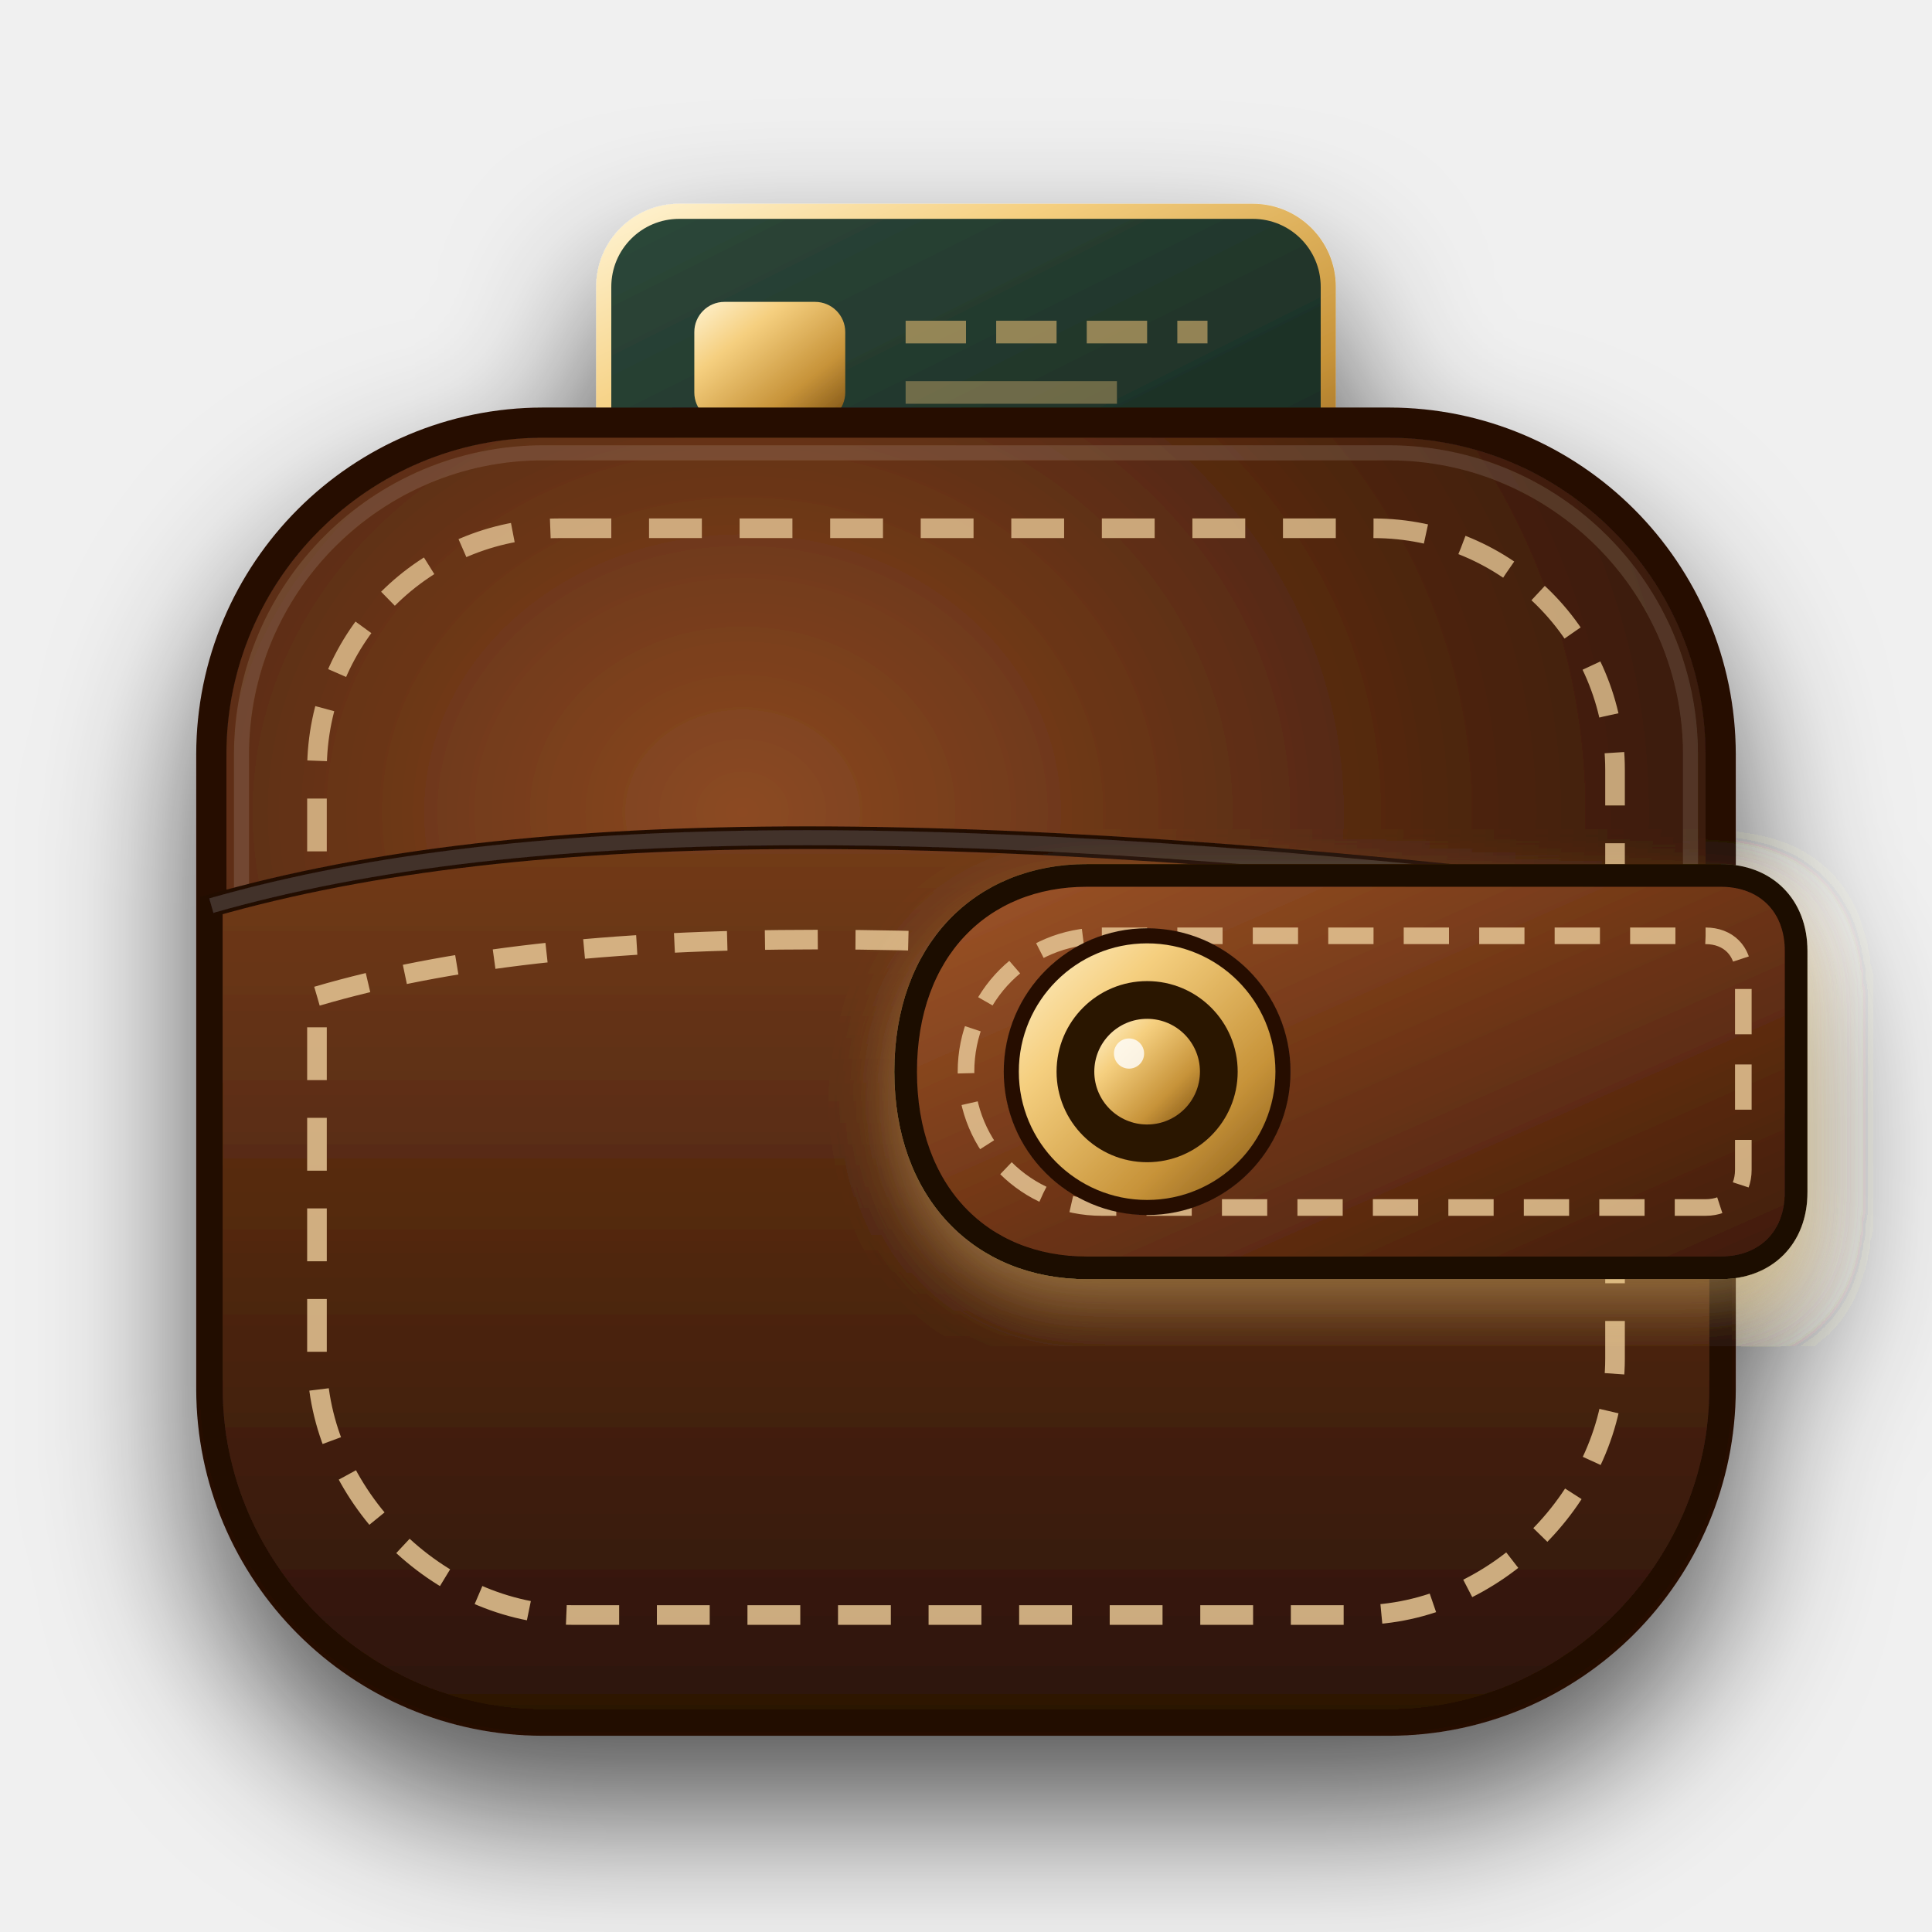
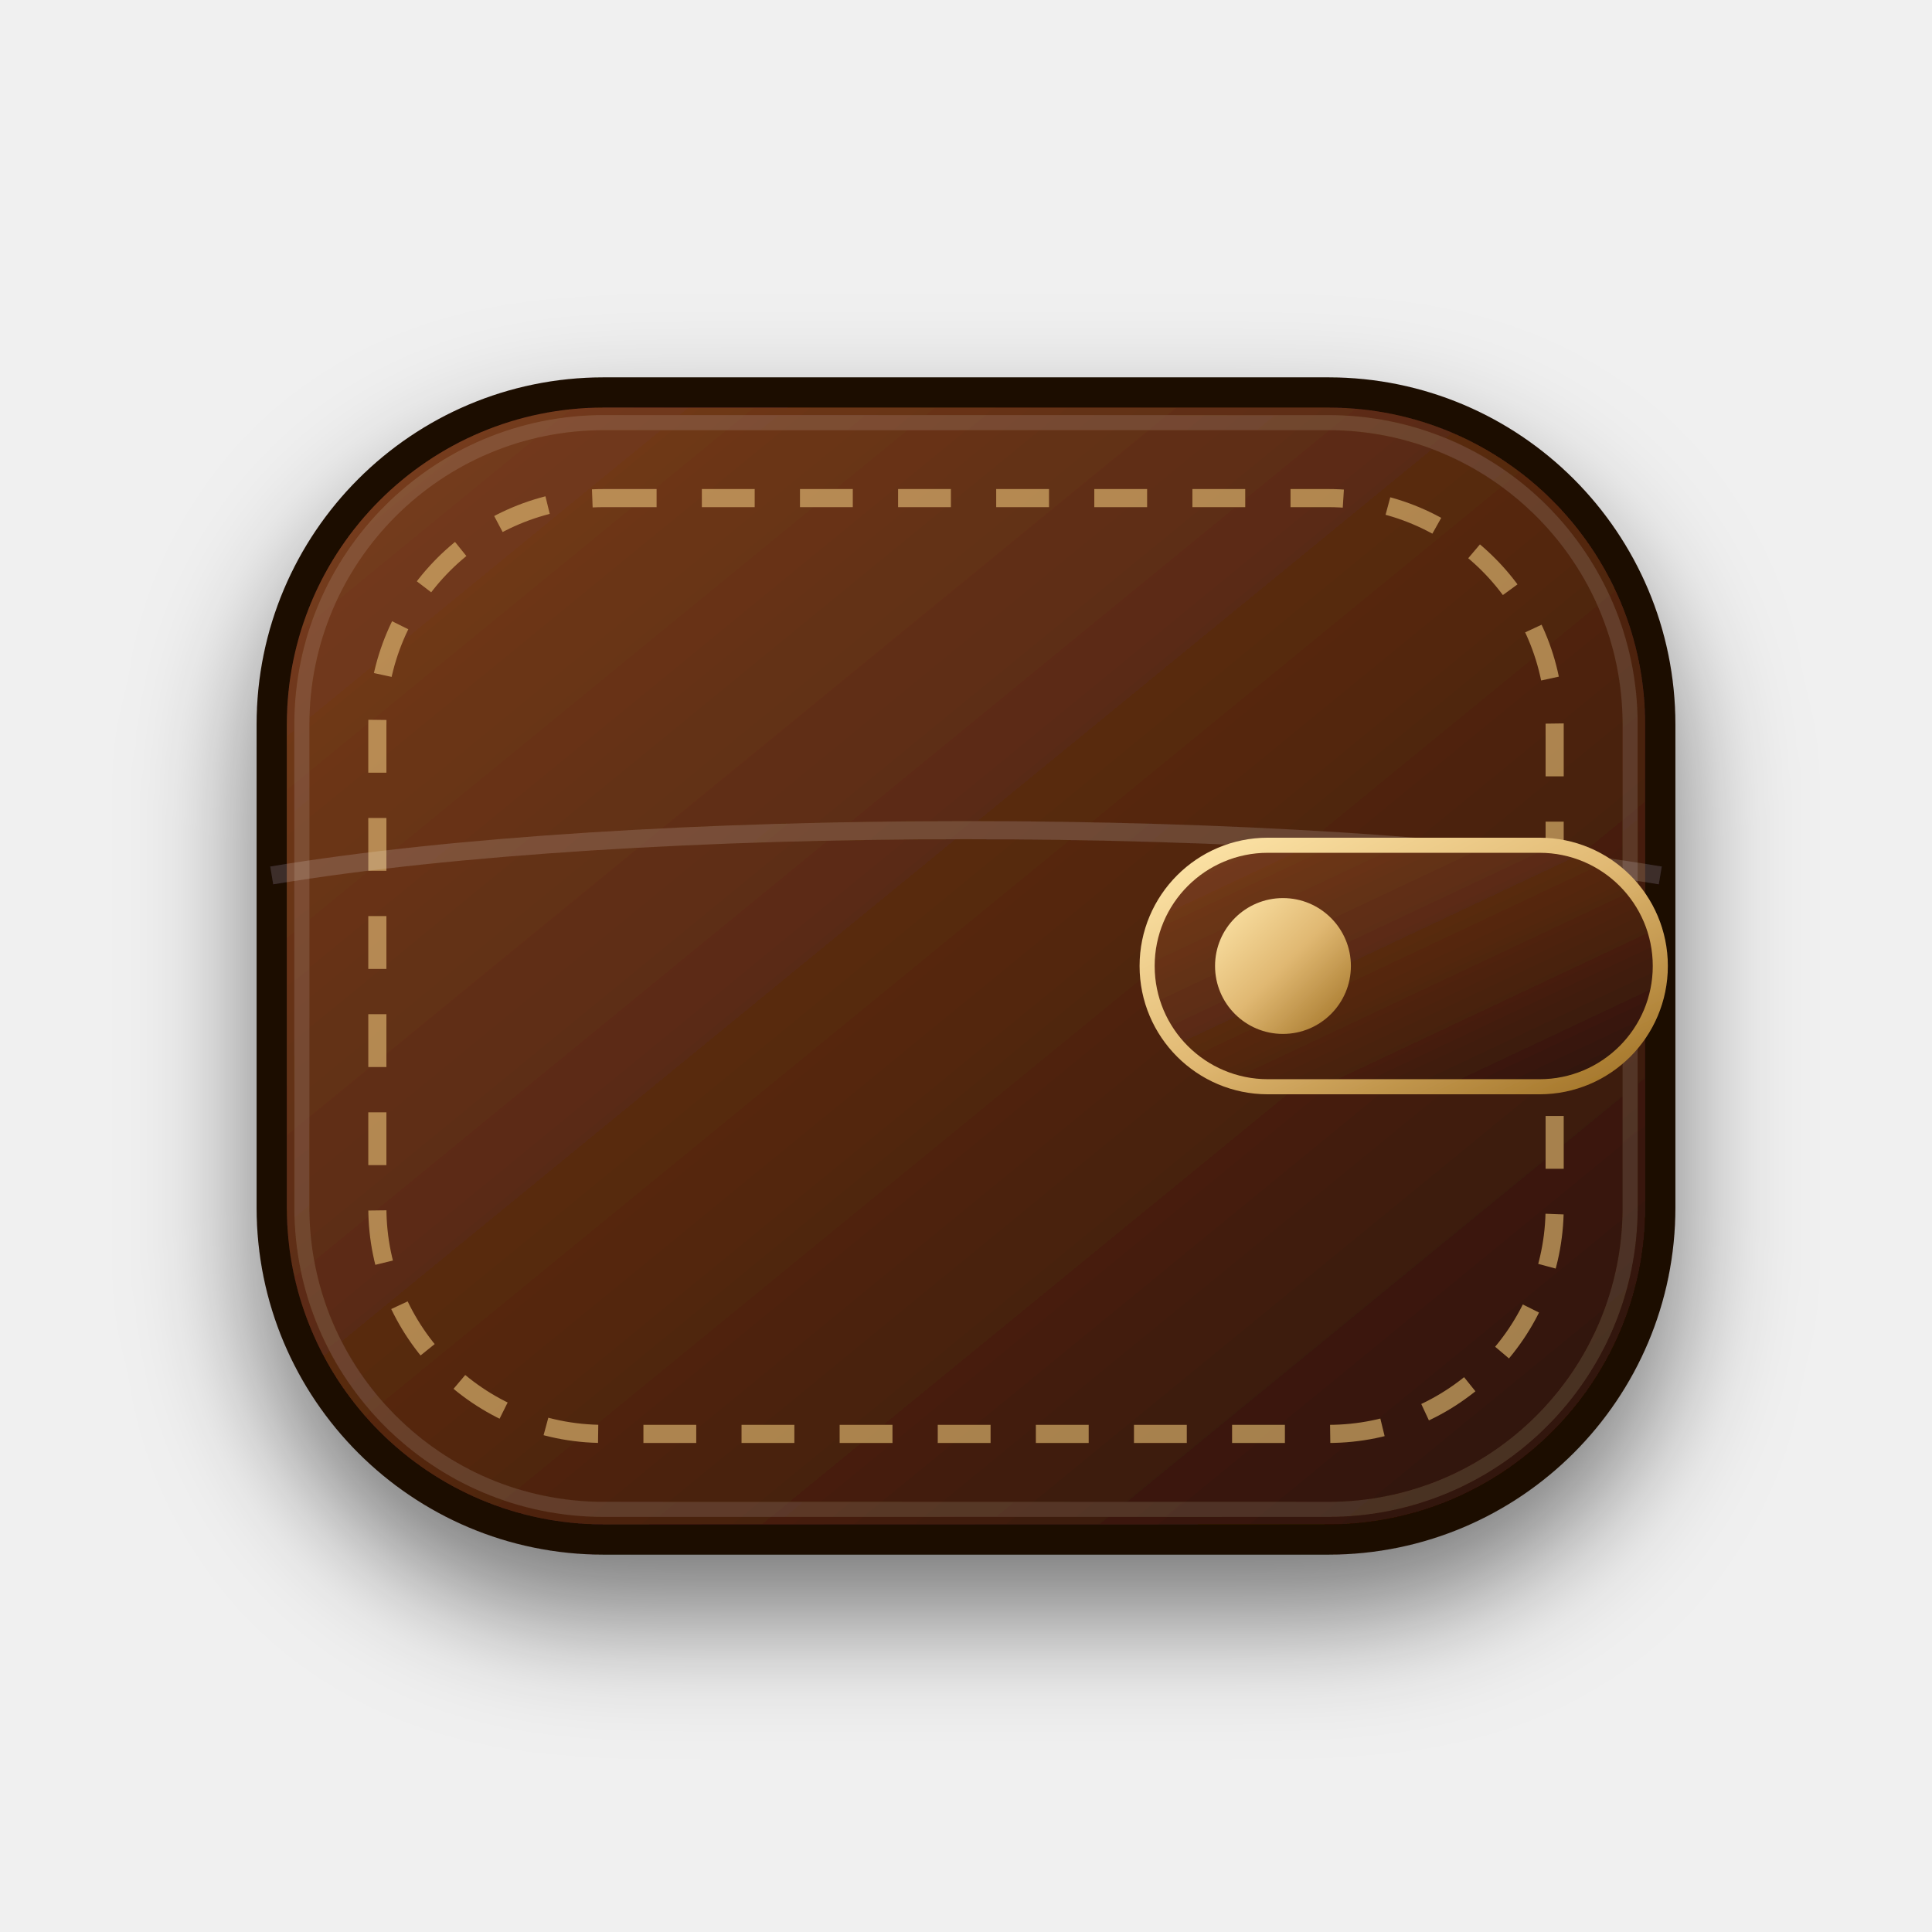
<svg xmlns="http://www.w3.org/2000/svg" viewBox="0 0 128 128" fill="none">
  <defs>
-     <radialGradient id="brownLeatherMain" cx="35%" cy="30%" r="80%">
-       <stop offset="0%" stop-color="#8C4A23" />
-       <stop offset="45%" stop-color="#5C2D13" />
-       <stop offset="85%" stop-color="#361808" />
-       <stop offset="100%" stop-color="#1F0D04" />
-     </radialGradient>
-     <linearGradient id="brownLeatherPocket" x1="0%" y1="0%" x2="0%" y2="100%">
-       <stop offset="0%" stop-color="#733B1A" />
-       <stop offset="60%" stop-color="#47220C" />
-       <stop offset="100%" stop-color="#2B1306" />
+     <linearGradient id="minLeather" x1="0%" y1="0%" x2="100%" y2="100%">
+       <stop offset="0%" stop-color="#7B3F1E" />
+       <stop offset="60%" stop-color="#4D230D" />
+       <stop offset="100%" stop-color="#280F05" />
    </linearGradient>
-     <linearGradient id="brownLeatherStrap" x1="0%" y1="0%" x2="100%" y2="100%">
-       <stop offset="0%" stop-color="#A05629" />
-       <stop offset="50%" stop-color="#6E3516" />
-       <stop offset="100%" stop-color="#3D1B09" />
+     <linearGradient id="minGold" x1="0%" y1="0%" x2="100%" y2="100%">
+       <stop offset="0%" stop-color="#FFE7AB" />
+       <stop offset="50%" stop-color="#E0B872" />
+       <stop offset="100%" stop-color="#9E6F22" />
    </linearGradient>
-     <linearGradient id="goldClasp" x1="0%" y1="0%" x2="100%" y2="100%">
-       <stop offset="0%" stop-color="#FFF3D1" />
-       <stop offset="30%" stop-color="#F5CF7F" />
-       <stop offset="70%" stop-color="#C79339" />
-       <stop offset="100%" stop-color="#7A4F13" />
-     </linearGradient>
-     <linearGradient id="cardAccent" x1="0%" y1="0%" x2="100%" y2="100%">
-       <stop offset="0%" stop-color="#2D483A" />
-       <stop offset="100%" stop-color="#17271E" />
-     </linearGradient>
-     <filter id="walletShadow" x="-20%" y="-20%" width="140%" height="140%">
-       <feDropShadow dx="0" dy="5" stdDeviation="5" flood-color="#000000" flood-opacity="0.65" />
-     </filter>
-     <filter id="claspGlow" x="-20%" y="-20%" width="140%" height="140%">
-       <feDropShadow dx="0" dy="2" stdDeviation="2" flood-color="#F5CF7F" flood-opacity="0.4" />
+     <filter id="minShadow" x="-20%" y="-20%" width="140%" height="140%">
+       <feDropShadow dx="0" dy="4" stdDeviation="4" flood-color="#000000" flood-opacity="0.5" />
    </filter>
  </defs>
-   <g filter="url(#walletShadow)">
-     <rect x="40" y="14" width="48" height="24" rx="5" fill="url(#cardAccent)" stroke="url(#goldClasp)" stroke-width="1" />
-     <rect x="46" y="20" width="10" height="8" rx="2" fill="url(#goldClasp)" />
-     <line x1="60" y1="22" x2="80" y2="22" stroke="#E0B872" stroke-width="1.5" opacity="0.6" stroke-dasharray="4 2" />
-     <line x1="60" y1="26" x2="74" y2="26" stroke="#E0B872" stroke-width="1.5" opacity="0.4" />
-     <rect x="14" y="28" width="100" height="86" rx="22" fill="url(#brownLeatherMain)" stroke="#261005" stroke-width="2" />
-     <rect x="16" y="30" width="96" height="82" rx="20" fill="none" stroke="rgba(255,255,255,0.12)" stroke-width="1" />
-     <rect x="21" y="35" width="86" height="72" rx="16" fill="none" stroke="#E6C594" stroke-width="1.3" stroke-dasharray="3.5 2.5" opacity="0.8" />
-     <path d="M 14 60 C 35 54 65 54 114 60 L 114 92 C 114 104 104 114 92 114 L 36 114 C 24 114 14 104 14 92 Z" fill="url(#brownLeatherPocket)" stroke="#210D04" stroke-width="1.5" />
-     <path d="M 14 60 C 35 54 65 54 114 60" fill="none" stroke="rgba(255,255,255,0.15)" stroke-width="1" />
-     <path d="M 21 66 C 38 61 64 61 107 66 L 107 90 C 107 99 99 107 90 107 L 38 107 C 29 107 21 99 21 90 Z" fill="none" stroke="#E6C594" stroke-width="1.3" stroke-dasharray="3.5 2.5" opacity="0.85" />
-     <g filter="url(#claspGlow)">
-       <path d="M 72 58 L 114 58 C 117 58 119 60 119 63 L 119 79 C 119 82 117 84 114 84 L 72 84 C 65 84 60 79 60 71 C 60 63 65 58 72 58 Z" fill="url(#brownLeatherStrap)" stroke="#1A0A03" stroke-width="1.5" />
-       <path d="M 73 62 L 113 62 C 114.5 62 115.5 63 115.5 64.5 L 115.5 77.5 C 115.5 79 114.5 80 113 80 L 73 80 C 68 80 64 76 64 71 C 64 66 68 62 73 62 Z" fill="none" stroke="#E6C594" stroke-width="1.1" stroke-dasharray="3 2" opacity="0.85" />
-       <circle cx="76" cy="71" r="9" fill="url(#goldClasp)" stroke="#261005" stroke-width="1" />
-       <circle cx="76" cy="71" r="6" fill="#2B1306" />
-       <circle cx="76" cy="71" r="3.5" fill="url(#goldClasp)" />
-       <circle cx="74.8" cy="69.8" r="1" fill="#FFFFFF" opacity="0.8" />
-     </g>
+   <g filter="url(#minShadow)">
+     <rect x="18" y="26" width="92" height="76" rx="22" fill="url(#minLeather)" stroke="#1A0903" stroke-width="2" />
+     <rect x="20" y="28" width="88" height="72" rx="20" fill="none" stroke="rgba(255,255,255,0.12)" stroke-width="1" />
+     <rect x="25" y="33" width="78" height="62" rx="15" fill="none" stroke="#E0B872" stroke-width="1.2" stroke-dasharray="3.5 3" opacity="0.65" />
+     <path d="M 18 58 C 42 54 86 54 110 58" fill="none" stroke="rgba(255,255,255,0.15)" stroke-width="1.2" />
+     <rect x="76" y="56" width="34" height="16" rx="8" fill="url(#minLeather)" stroke="url(#minGold)" stroke-width="1" />
+     <circle cx="85" cy="64" r="4.5" fill="url(#minGold)" />
  </g>
</svg>
